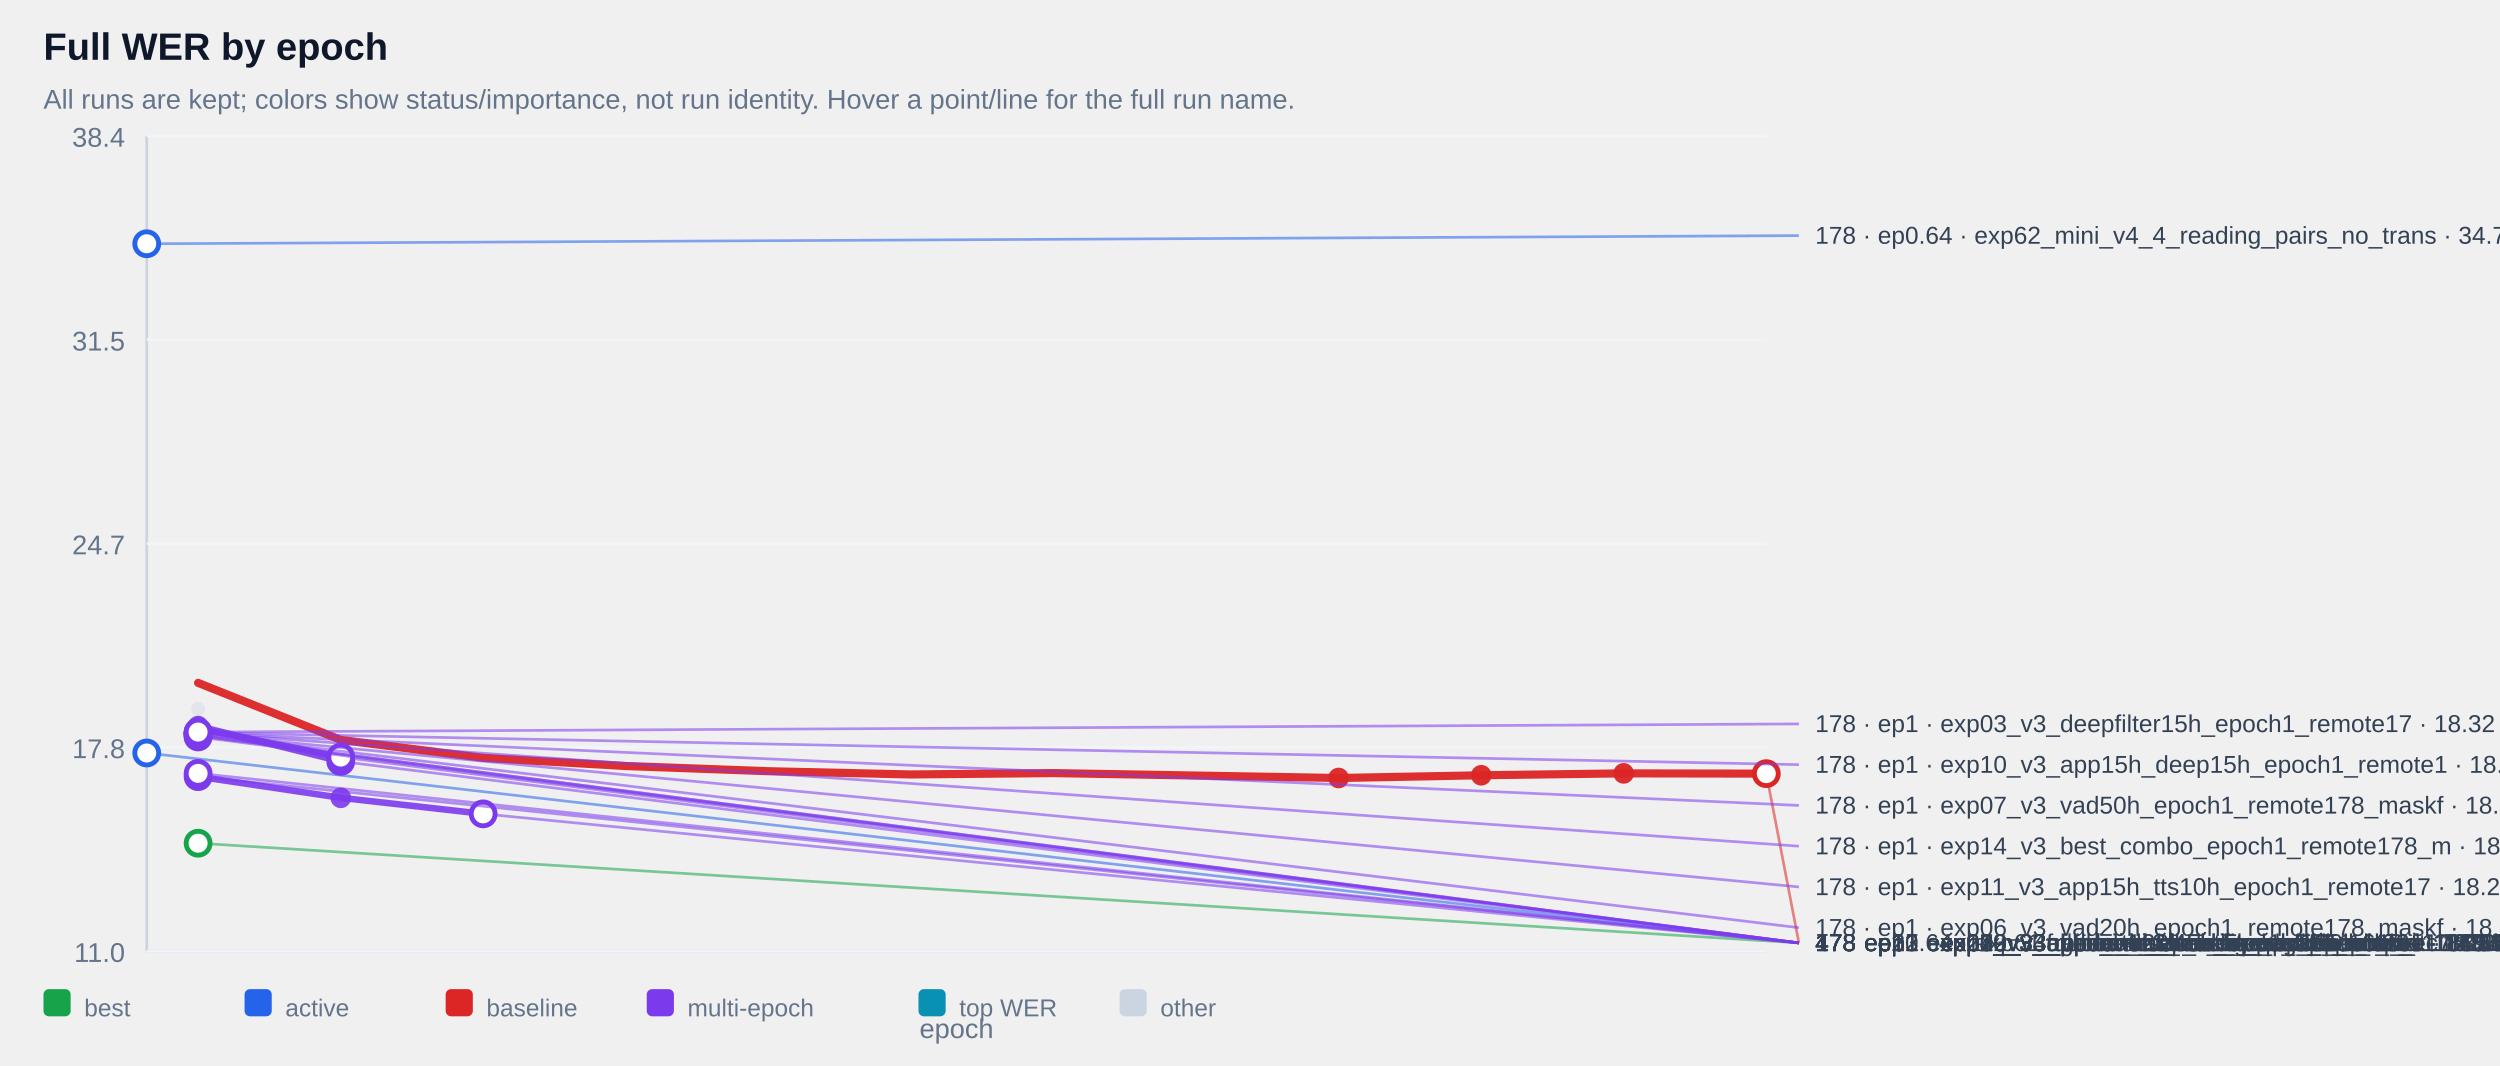
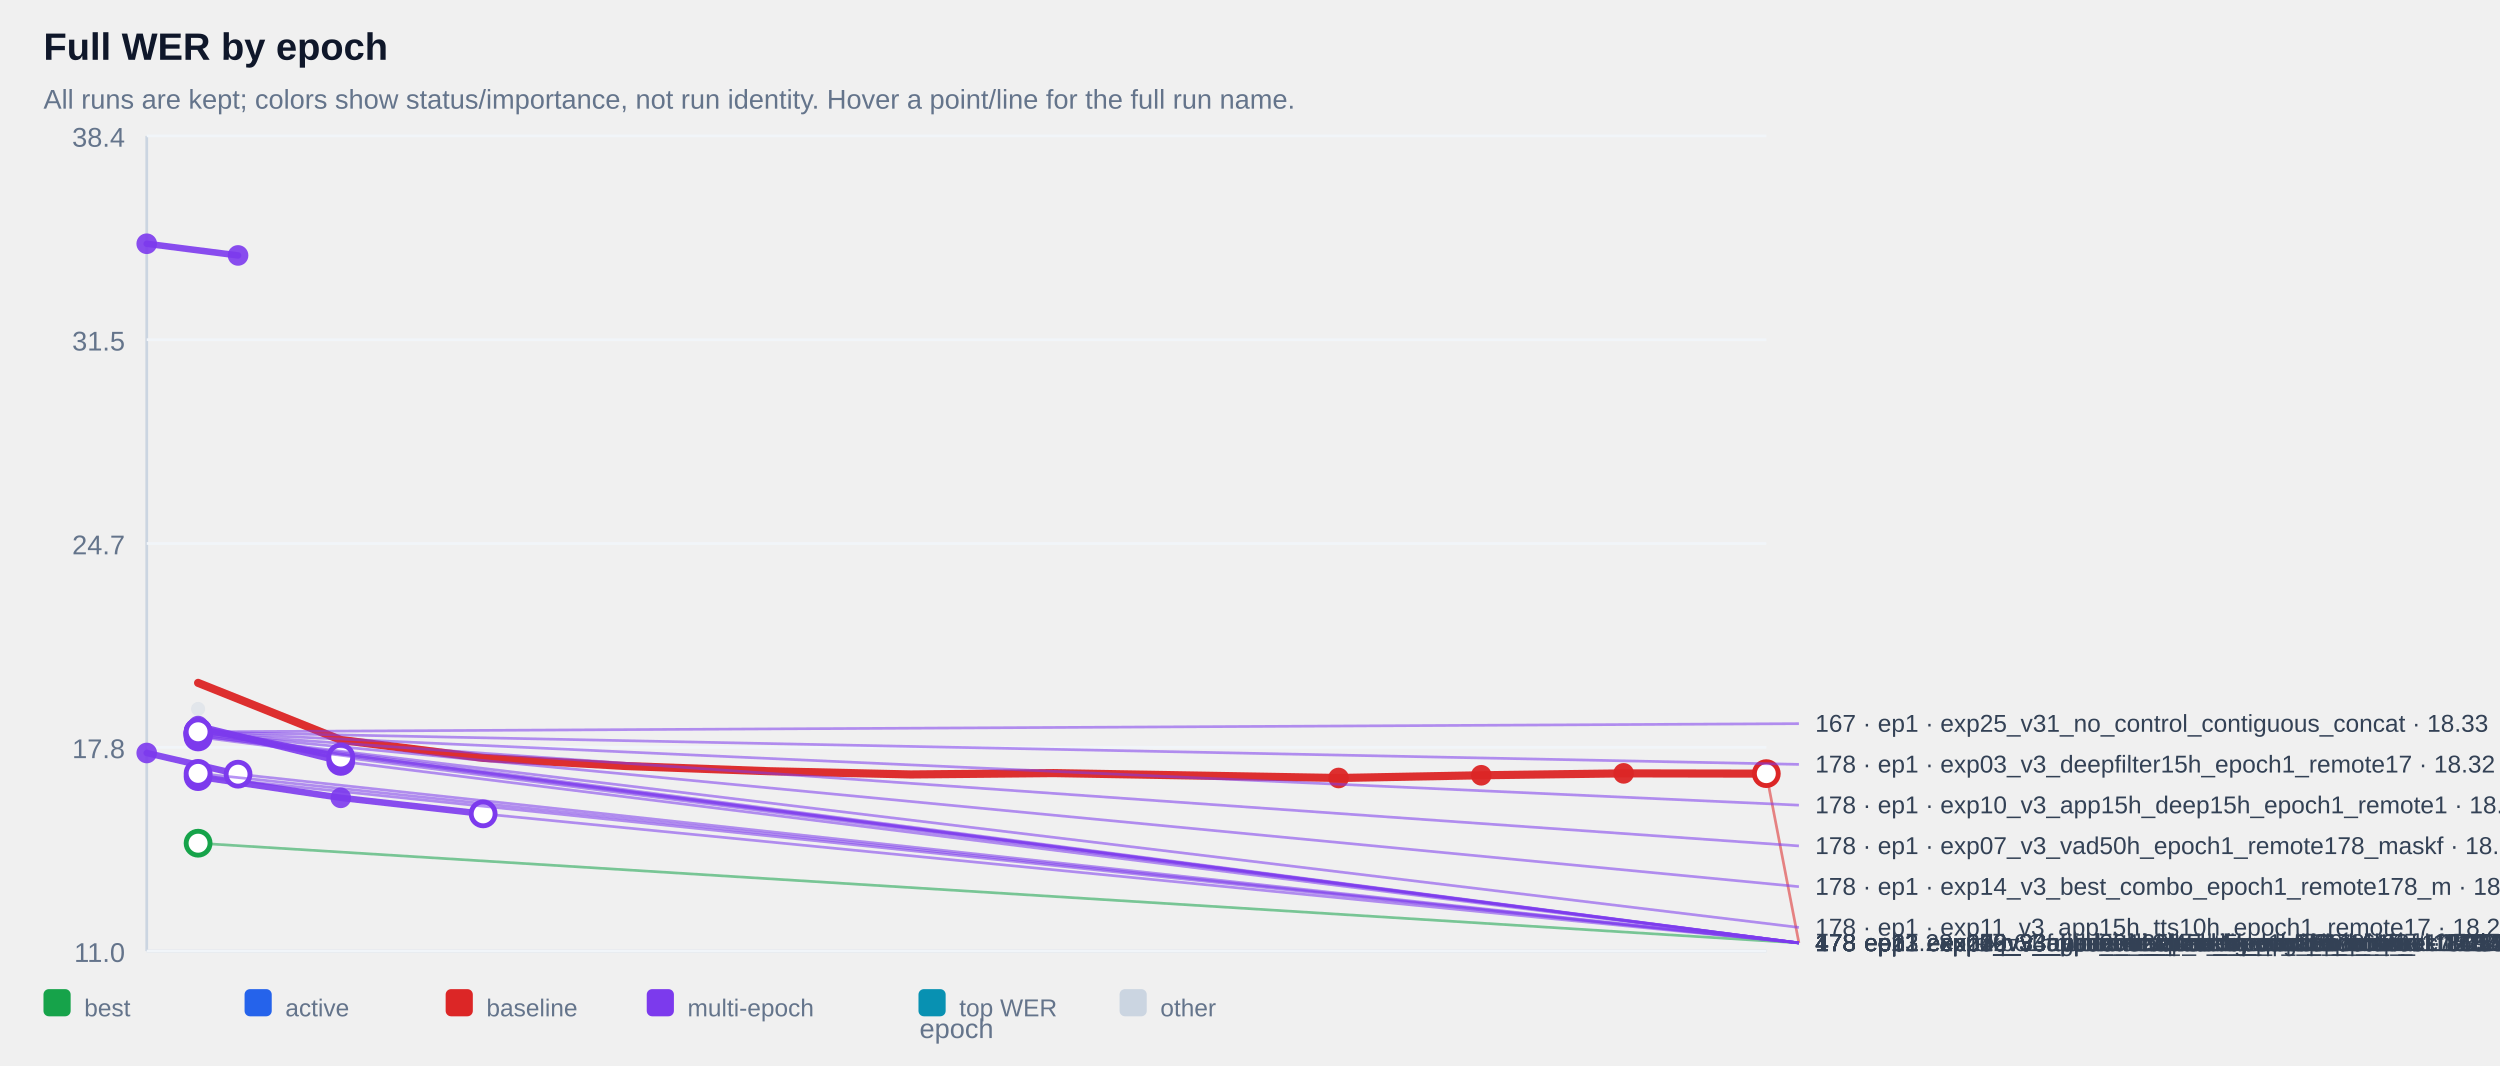
<svg xmlns="http://www.w3.org/2000/svg" width="100%" viewBox="0 0 920 392" style="max-width:920px;background:#ffffff;border:1px solid #e5e7eb;border-radius:10px;">
  <text x="16.0" y="22.0" font-size="14" fill="#0f172a" text-anchor="start" font-family="Arial, sans-serif" font-weight="700">Full WER by epoch</text>
  <text x="16.0" y="40.0" font-size="10" fill="#64748b" text-anchor="start" font-family="Arial, sans-serif" font-weight="400">All runs are kept; colors show status/importance, not run identity. Hover a point/line for the full run name.</text>
  <line x1="54" y1="50" x2="54" y2="350" stroke="#cbd5e1" />
  <line x1="54" y1="350" x2="650" y2="350" stroke="#cbd5e1" />
  <line x1="54" y1="350.0" x2="650" y2="350.0" stroke="#f1f5f9" />
  <text x="46.0" y="354.0" font-size="10" fill="#64748b" text-anchor="end" font-family="Arial, sans-serif" font-weight="400">11.0</text>
  <line x1="54" y1="275.0" x2="650" y2="275.0" stroke="#f1f5f9" />
  <text x="46.0" y="279.0" font-size="10" fill="#64748b" text-anchor="end" font-family="Arial, sans-serif" font-weight="400">17.8</text>
  <line x1="54" y1="200.0" x2="650" y2="200.0" stroke="#f1f5f9" />
  <text x="46.0" y="204.0" font-size="10" fill="#64748b" text-anchor="end" font-family="Arial, sans-serif" font-weight="400">24.7</text>
  <line x1="54" y1="125.0" x2="650" y2="125.0" stroke="#f1f5f9" />
  <text x="46.0" y="129.0" font-size="10" fill="#64748b" text-anchor="end" font-family="Arial, sans-serif" font-weight="400">31.5</text>
  <line x1="54" y1="50.0" x2="650" y2="50.0" stroke="#f1f5f9" />
  <text x="46.0" y="54.0" font-size="10" fill="#64748b" text-anchor="end" font-family="Arial, sans-serif" font-weight="400">38.4</text>
  <g opacity="0.38">
    <circle cx="72.9" cy="260.9" r="2.6" fill="#cbd5e1" />
  </g>
  <g opacity="0.90">
+     <polyline points="54.0,89.7 87.6,94.0" fill="none" stroke="#7c3aed" stroke-width="2.4" stroke-linecap="round" stroke-linejoin="round" />
+   </g>
+   <g opacity="0.90">
+     <circle cx="54.0" cy="89.7" r="3.8" fill="#7c3aed" />
+   </g>
+   <g opacity="0.90">
+     <circle cx="87.6" cy="94.0" r="3.8" fill="#7c3aed" />
+   </g>
+   <g opacity="0.90">
    <polyline points="72.9,267.8 72.9,267.8" fill="none" stroke="#7c3aed" stroke-width="2.4" stroke-linecap="round" stroke-linejoin="round" />
  </g>
  <g opacity="0.90">
    <circle cx="72.9" cy="267.8" r="3.8" fill="#7c3aed" />
  </g>
  <g opacity="0.90">
    <circle cx="72.9" cy="267.8" r="3.8" fill="#7c3aed" />
  </g>
  <g opacity="0.90">
    <polyline points="72.9,267.9 72.9,267.9" fill="none" stroke="#7c3aed" stroke-width="2.4" stroke-linecap="round" stroke-linejoin="round" />
  </g>
  <g opacity="0.90">
    <circle cx="72.9" cy="267.9" r="3.8" fill="#7c3aed" />
  </g>
  <g opacity="0.90">
    <circle cx="72.9" cy="267.9" r="3.8" fill="#7c3aed" />
  </g>
  <g opacity="0.90">
    <polyline points="72.9,268.4 72.9,268.4" fill="none" stroke="#7c3aed" stroke-width="2.4" stroke-linecap="round" stroke-linejoin="round" />
  </g>
  <g opacity="0.90">
    <circle cx="72.9" cy="268.4" r="3.8" fill="#7c3aed" />
  </g>
  <g opacity="0.90">
    <circle cx="72.9" cy="268.4" r="3.8" fill="#7c3aed" />
  </g>
  <g opacity="0.90">
    <polyline points="72.9,268.4 72.9,268.4" fill="none" stroke="#7c3aed" stroke-width="2.4" stroke-linecap="round" stroke-linejoin="round" />
  </g>
  <g opacity="0.90">
    <circle cx="72.9" cy="268.4" r="3.8" fill="#7c3aed" />
  </g>
  <g opacity="0.90">
    <circle cx="72.9" cy="268.4" r="3.8" fill="#7c3aed" />
  </g>
  <g opacity="0.90">
    <polyline points="72.9,268.5 72.9,268.5" fill="none" stroke="#7c3aed" stroke-width="2.4" stroke-linecap="round" stroke-linejoin="round" />
  </g>
  <g opacity="0.90">
    <circle cx="72.9" cy="268.5" r="3.8" fill="#7c3aed" />
  </g>
  <g opacity="0.90">
    <circle cx="72.9" cy="268.5" r="3.8" fill="#7c3aed" />
  </g>
  <g opacity="0.90">
    <polyline points="72.9,268.6 72.9,268.6" fill="none" stroke="#7c3aed" stroke-width="2.4" stroke-linecap="round" stroke-linejoin="round" />
  </g>
  <g opacity="0.90">
    <circle cx="72.9" cy="268.6" r="3.8" fill="#7c3aed" />
  </g>
  <g opacity="0.90">
    <circle cx="72.9" cy="268.6" r="3.8" fill="#7c3aed" />
  </g>
  <g opacity="0.90">
    <polyline points="72.9,268.7 72.9,268.7" fill="none" stroke="#7c3aed" stroke-width="2.4" stroke-linecap="round" stroke-linejoin="round" />
  </g>
  <g opacity="0.90">
    <circle cx="72.9" cy="268.7" r="3.8" fill="#7c3aed" />
  </g>
  <g opacity="0.90">
    <circle cx="72.9" cy="268.7" r="3.8" fill="#7c3aed" />
  </g>
  <g opacity="0.90">
    <polyline points="72.9,268.8 72.9,268.8" fill="none" stroke="#7c3aed" stroke-width="2.4" stroke-linecap="round" stroke-linejoin="round" />
  </g>
  <g opacity="0.90">
    <circle cx="72.9" cy="268.8" r="3.8" fill="#7c3aed" />
  </g>
  <g opacity="0.90">
    <circle cx="72.9" cy="268.8" r="3.8" fill="#7c3aed" />
  </g>
  <g opacity="0.90">
    <polyline points="72.9,269.0 72.9,269.0" fill="none" stroke="#7c3aed" stroke-width="2.4" stroke-linecap="round" stroke-linejoin="round" />
  </g>
  <g opacity="0.90">
    <circle cx="72.9" cy="269.0" r="3.8" fill="#7c3aed" />
  </g>
  <g opacity="0.90">
    <circle cx="72.9" cy="269.0" r="3.8" fill="#7c3aed" />
  </g>
  <g opacity="0.90">
    <polyline points="72.9,269.2 72.9,269.2" fill="none" stroke="#7c3aed" stroke-width="2.4" stroke-linecap="round" stroke-linejoin="round" />
  </g>
  <g opacity="0.90">
    <circle cx="72.9" cy="269.2" r="3.8" fill="#7c3aed" />
  </g>
  <g opacity="0.90">
    <circle cx="72.9" cy="269.2" r="3.8" fill="#7c3aed" />
  </g>
  <g opacity="0.90">
    <polyline points="72.9,269.3 72.9,269.3" fill="none" stroke="#7c3aed" stroke-width="2.4" stroke-linecap="round" stroke-linejoin="round" />
  </g>
  <g opacity="0.90">
    <circle cx="72.9" cy="269.3" r="3.8" fill="#7c3aed" />
  </g>
  <g opacity="0.90">
    <circle cx="72.9" cy="269.3" r="3.8" fill="#7c3aed" />
  </g>
  <g opacity="0.90">
    <polyline points="72.9,269.4 72.9,269.4" fill="none" stroke="#7c3aed" stroke-width="2.4" stroke-linecap="round" stroke-linejoin="round" />
  </g>
  <g opacity="0.90">
    <circle cx="72.9" cy="269.4" r="3.8" fill="#7c3aed" />
  </g>
  <g opacity="0.90">
    <circle cx="72.9" cy="269.4" r="3.8" fill="#7c3aed" />
  </g>
  <g opacity="0.90">
    <polyline points="72.9,269.6 72.9,269.6" fill="none" stroke="#7c3aed" stroke-width="2.4" stroke-linecap="round" stroke-linejoin="round" />
  </g>
  <g opacity="0.90">
    <circle cx="72.9" cy="269.6" r="3.8" fill="#7c3aed" />
  </g>
  <g opacity="0.90">
    <circle cx="72.9" cy="269.6" r="3.8" fill="#7c3aed" />
  </g>
  <g opacity="0.90">
    <polyline points="72.9,269.8 72.9,269.8" fill="none" stroke="#7c3aed" stroke-width="2.4" stroke-linecap="round" stroke-linejoin="round" />
  </g>
  <g opacity="0.90">
    <circle cx="72.9" cy="269.8" r="3.8" fill="#7c3aed" />
  </g>
  <g opacity="0.90">
    <circle cx="72.9" cy="269.8" r="3.8" fill="#7c3aed" />
  </g>
  <g opacity="0.90">
    <polyline points="72.9,269.8 72.9,269.8" fill="none" stroke="#7c3aed" stroke-width="2.4" stroke-linecap="round" stroke-linejoin="round" />
  </g>
  <g opacity="0.90">
    <circle cx="72.9" cy="269.8" r="3.8" fill="#7c3aed" />
  </g>
  <g opacity="0.90">
    <circle cx="72.9" cy="269.8" r="3.8" fill="#7c3aed" />
  </g>
  <g opacity="0.90">
    <polyline points="72.9,270.1 72.9,270.1" fill="none" stroke="#7c3aed" stroke-width="2.4" stroke-linecap="round" stroke-linejoin="round" />
  </g>
  <g opacity="0.90">
    <circle cx="72.9" cy="270.1" r="3.8" fill="#7c3aed" />
  </g>
  <g opacity="0.90">
    <circle cx="72.9" cy="270.1" r="3.8" fill="#7c3aed" />
  </g>
  <g opacity="0.90">
    <polyline points="72.9,270.1 72.9,270.1" fill="none" stroke="#7c3aed" stroke-width="2.4" stroke-linecap="round" stroke-linejoin="round" />
  </g>
  <g opacity="0.90">
    <circle cx="72.9" cy="270.1" r="3.8" fill="#7c3aed" />
  </g>
  <g opacity="0.90">
    <circle cx="72.9" cy="270.1" r="3.8" fill="#7c3aed" />
  </g>
  <g opacity="0.90">
    <polyline points="72.9,270.7 72.9,270.7" fill="none" stroke="#7c3aed" stroke-width="2.4" stroke-linecap="round" stroke-linejoin="round" />
  </g>
  <g opacity="0.90">
    <circle cx="72.9" cy="270.7" r="3.8" fill="#7c3aed" />
  </g>
  <g opacity="0.90">
    <circle cx="72.9" cy="270.7" r="3.8" fill="#7c3aed" />
  </g>
  <g opacity="0.90">
    <polyline points="72.9,270.7 72.9,270.7" fill="none" stroke="#7c3aed" stroke-width="2.4" stroke-linecap="round" stroke-linejoin="round" />
  </g>
  <g opacity="0.90">
    <circle cx="72.9" cy="270.7" r="3.8" fill="#7c3aed" />
  </g>
  <g opacity="0.90">
    <circle cx="72.9" cy="270.7" r="3.8" fill="#7c3aed" />
  </g>
  <g opacity="0.90">
    <polyline points="72.9,271.2 72.9,271.2" fill="none" stroke="#7c3aed" stroke-width="2.4" stroke-linecap="round" stroke-linejoin="round" />
  </g>
  <g opacity="0.90">
    <circle cx="72.9" cy="271.2" r="3.8" fill="#7c3aed" />
  </g>
  <g opacity="0.90">
    <circle cx="72.9" cy="271.2" r="3.8" fill="#7c3aed" />
  </g>
  <g opacity="0.90">
    <polyline points="72.9,268.1 125.4,278.6" fill="none" stroke="#7c3aed" stroke-width="2.4" stroke-linecap="round" stroke-linejoin="round" />
  </g>
  <g opacity="0.90">
    <circle cx="72.9" cy="268.1" r="3.8" fill="#7c3aed" />
  </g>
  <g opacity="0.90">
    <circle cx="125.4" cy="278.6" r="3.8" fill="#7c3aed" />
  </g>
  <g opacity="0.90">
    <polyline points="72.9,267.2 125.4,280.2" fill="none" stroke="#7c3aed" stroke-width="2.4" stroke-linecap="round" stroke-linejoin="round" />
  </g>
  <g opacity="0.90">
    <circle cx="72.9" cy="267.2" r="3.8" fill="#7c3aed" />
  </g>
  <g opacity="0.90">
    <circle cx="125.4" cy="280.2" r="3.8" fill="#7c3aed" />
  </g>
  <g opacity="0.90">
    <polyline points="72.9,284.6 72.9,284.6" fill="none" stroke="#7c3aed" stroke-width="2.4" stroke-linecap="round" stroke-linejoin="round" />
  </g>
  <g opacity="0.90">
    <circle cx="72.9" cy="284.6" r="3.8" fill="#7c3aed" />
  </g>
  <g opacity="0.90">
    <circle cx="72.9" cy="284.6" r="3.8" fill="#7c3aed" />
  </g>
  <g opacity="0.90">
+     <polyline points="54.0,277.1 87.6,284.9" fill="none" stroke="#7c3aed" stroke-width="2.4" stroke-linecap="round" stroke-linejoin="round" />
+   </g>
+   <g opacity="0.90">
+     <circle cx="54.0" cy="277.1" r="3.8" fill="#7c3aed" />
+   </g>
+   <g opacity="0.90">
+     <circle cx="87.6" cy="284.9" r="3.8" fill="#7c3aed" />
+   </g>
+   <g opacity="0.90">
    <polyline points="72.9,285.8 72.9,285.8" fill="none" stroke="#7c3aed" stroke-width="2.4" stroke-linecap="round" stroke-linejoin="round" />
  </g>
  <g opacity="0.90">
    <circle cx="72.9" cy="285.8" r="3.8" fill="#7c3aed" />
  </g>
  <g opacity="0.90">
    <circle cx="72.9" cy="285.8" r="3.8" fill="#7c3aed" />
  </g>
  <g opacity="0.90">
    <polyline points="72.9,285.8 125.4,293.6 177.8,299.5" fill="none" stroke="#7c3aed" stroke-width="2.4" stroke-linecap="round" stroke-linejoin="round" />
  </g>
  <g opacity="0.90">
    <circle cx="72.9" cy="285.8" r="3.8" fill="#7c3aed" />
  </g>
  <g opacity="0.90">
    <circle cx="125.4" cy="293.6" r="3.8" fill="#7c3aed" />
  </g>
  <g opacity="0.90">
    <circle cx="177.8" cy="299.5" r="3.8" fill="#7c3aed" />
  </g>
  <g opacity="0.95">
    <polyline points="72.9,251.3 125.4,272.3 177.8,278.9 230.3,281.9 282.7,283.8 335.2,285.0 387.7,284.5 440.1,285.4 492.6,286.3 545.1,285.3 597.5,284.6 650.0,284.7" fill="none" stroke="#dc2626" stroke-width="3.0" stroke-linecap="round" stroke-linejoin="round" />
  </g>
  <g opacity="0.95">
    <circle cx="492.6" cy="286.3" r="3.8" fill="#dc2626" />
  </g>
  <g opacity="0.95">
    <circle cx="545.1" cy="285.3" r="3.8" fill="#dc2626" />
  </g>
  <g opacity="0.95">
    <circle cx="597.5" cy="284.6" r="3.8" fill="#dc2626" />
  </g>
  <g opacity="0.95">
    <circle cx="650.0" cy="284.7" r="3.8" fill="#dc2626" />
-   </g>
-   <g opacity="1.00">
-     <circle cx="54.0" cy="89.7" r="3.8" fill="#2563eb" />
-   </g>
-   <g opacity="1.00">
-     <circle cx="54.0" cy="277.1" r="3.8" fill="#2563eb" />
  </g>
  <g opacity="1.00">
    <polyline points="72.9,310.3 72.9,310.3" fill="none" stroke="#16a34a" stroke-width="3.4" stroke-linecap="round" stroke-linejoin="round" />
  </g>
  <g opacity="1.00">
    <circle cx="72.9" cy="310.3" r="3.8" fill="#16a34a" />
  </g>
  <g opacity="1.00">
    <circle cx="72.9" cy="310.3" r="3.8" fill="#16a34a" />
  </g>
  <line x1="72.9" y1="310.3" x2="662.0" y2="347.0" stroke="#16a34a" stroke-width="1" opacity="0.55" />
  <circle cx="72.9" cy="310.3" r="4.4" fill="#ffffff" stroke="#16a34a" stroke-width="1.8" />
  <text x="668.0" y="350.0" font-size="9" fill="#334155" text-anchor="start" font-family="Arial, sans-serif" font-weight="400">178 · ep1 · exp29_v4_verbatim_baseline_epoch1_remo · 14.58</text>
-   <line x1="54.0" y1="277.1" x2="662.0" y2="347.0" stroke="#2563eb" stroke-width="1" opacity="0.55" />
-   <circle cx="54.0" cy="277.1" r="4.4" fill="#ffffff" stroke="#2563eb" stroke-width="1.8" />
-   <text x="668.0" y="350.0" font-size="9" fill="#334155" text-anchor="start" font-family="Arial, sans-serif" font-weight="400">178 · ep0.64 · exp61_mini_v4_3_no_translation_mismatc · 17.62</text>
-   <line x1="54.0" y1="89.7" x2="662.0" y2="86.7" stroke="#2563eb" stroke-width="1" opacity="0.55" />
-   <circle cx="54.0" cy="89.7" r="4.4" fill="#ffffff" stroke="#2563eb" stroke-width="1.8" />
-   <text x="668.0" y="89.7" font-size="9" fill="#334155" text-anchor="start" font-family="Arial, sans-serif" font-weight="400">178 · ep0.64 · exp62_mini_v4_4_reading_pairs_no_trans · 34.75</text>
  <line x1="650.0" y1="284.7" x2="662.0" y2="347.0" stroke="#dc2626" stroke-width="1" opacity="0.55" />
  <circle cx="650.0" cy="284.7" r="4.4" fill="#ffffff" stroke="#dc2626" stroke-width="1.8" />
  <text x="668.0" y="350.0" font-size="9" fill="#334155" text-anchor="start" font-family="Arial, sans-serif" font-weight="400">47 · ep12 · exp00_v3_baseline_maskfix_bsz16 · 16.92</text>
  <line x1="177.8" y1="299.5" x2="662.0" y2="347.0" stroke="#7c3aed" stroke-width="1" opacity="0.55" />
  <circle cx="177.8" cy="299.5" r="4.4" fill="#ffffff" stroke="#7c3aed" stroke-width="1.8" />
  <text x="668.0" y="350.0" font-size="9" fill="#334155" text-anchor="start" font-family="Arial, sans-serif" font-weight="400">178 · ep3 · exp22_v3_atcosim_epoch5_epoch5_remote1 · 15.57</text>
  <line x1="72.9" y1="285.8" x2="662.0" y2="347.0" stroke="#7c3aed" stroke-width="1" opacity="0.55" />
  <circle cx="72.9" cy="285.8" r="4.4" fill="#ffffff" stroke="#7c3aed" stroke-width="1.8" />
  <text x="668.0" y="350.0" font-size="9" fill="#334155" text-anchor="start" font-family="Arial, sans-serif" font-weight="400">178 · ep1 · exp19_v3_open_atc_best_general20h_epoc · 16.82</text>
+   <line x1="87.6" y1="284.9" x2="662.0" y2="347.0" stroke="#7c3aed" stroke-width="1" opacity="0.55" />
+   <circle cx="87.6" cy="284.9" r="4.4" fill="#ffffff" stroke="#7c3aed" stroke-width="1.8" />
+   <text x="668.0" y="350.0" font-size="9" fill="#334155" text-anchor="start" font-family="Arial, sans-serif" font-weight="400">178 · ep1.28 · exp61_mini_v4_3_no_translation_mismatc · 16.90</text>
  <line x1="72.9" y1="284.6" x2="662.0" y2="347.0" stroke="#7c3aed" stroke-width="1" opacity="0.55" />
  <circle cx="72.9" cy="284.6" r="4.4" fill="#ffffff" stroke="#7c3aed" stroke-width="1.8" />
  <text x="668.0" y="350.0" font-size="9" fill="#334155" text-anchor="start" font-family="Arial, sans-serif" font-weight="400">47 · ep1 · exp17_v3_open_atc_atcosim_epoch1_maskf · 16.94</text>
  <line x1="125.4" y1="280.2" x2="662.0" y2="347.0" stroke="#7c3aed" stroke-width="1" opacity="0.55" />
  <circle cx="125.4" cy="280.2" r="4.4" fill="#ffffff" stroke="#7c3aed" stroke-width="1.8" />
  <text x="668.0" y="350.0" font-size="9" fill="#334155" text-anchor="start" font-family="Arial, sans-serif" font-weight="400">47 · ep2 · exp23_v3_appdenoise45h_epoch5_epoch5_l · 17.34</text>
  <line x1="125.4" y1="278.6" x2="662.0" y2="347.0" stroke="#7c3aed" stroke-width="1" opacity="0.55" />
  <circle cx="125.4" cy="278.6" r="4.4" fill="#ffffff" stroke="#7c3aed" stroke-width="1.8" />
  <text x="668.0" y="350.0" font-size="9" fill="#334155" text-anchor="start" font-family="Arial, sans-serif" font-weight="400">47 · ep2 · exp24_v3_fullmix_balanced_epoch5_epoch · 17.48</text>
  <line x1="72.9" y1="271.2" x2="662.0" y2="347.0" stroke="#7c3aed" stroke-width="1" opacity="0.55" />
  <circle cx="72.9" cy="271.2" r="4.4" fill="#ffffff" stroke="#7c3aed" stroke-width="1.8" />
  <text x="668.0" y="350.0" font-size="9" fill="#334155" text-anchor="start" font-family="Arial, sans-serif" font-weight="400">47 · ep1 · exp02_v3_appdenoise45h_epoch1_local47_ · 18.16</text>
  <line x1="72.9" y1="270.7" x2="662.0" y2="347.0" stroke="#7c3aed" stroke-width="1" opacity="0.55" />
  <circle cx="72.9" cy="270.7" r="4.4" fill="#ffffff" stroke="#7c3aed" stroke-width="1.8" />
  <text x="668.0" y="350.0" font-size="9" fill="#334155" text-anchor="start" font-family="Arial, sans-serif" font-weight="400">178 · ep1 · exp13_v3_general20h_best_aug_epoch1_re · 18.20</text>
  <line x1="72.9" y1="270.7" x2="662.0" y2="347.0" stroke="#7c3aed" stroke-width="1" opacity="0.55" />
  <circle cx="72.9" cy="270.7" r="4.4" fill="#ffffff" stroke="#7c3aed" stroke-width="1.8" />
  <text x="668.0" y="350.0" font-size="9" fill="#334155" text-anchor="start" font-family="Arial, sans-serif" font-weight="400">178 · ep1 · exp20_v3_fullmix_balanced_v1_epoch1_re · 18.21</text>
-   <line x1="72.9" y1="270.1" x2="662.0" y2="341.4" stroke="#7c3aed" stroke-width="1" opacity="0.55" />
+   <line x1="72.9" y1="270.1" x2="662.0" y2="347.0" stroke="#7c3aed" stroke-width="1" opacity="0.55" />
  <circle cx="72.9" cy="270.1" r="4.4" fill="#ffffff" stroke="#7c3aed" stroke-width="1.8" />
-   <text x="668.0" y="344.4" font-size="9" fill="#334155" text-anchor="start" font-family="Arial, sans-serif" font-weight="400">178 · ep1 · exp06_v3_vad20h_epoch1_remote178_maskf · 18.26</text>
-   <line x1="72.9" y1="270.1" x2="662.0" y2="326.4" stroke="#7c3aed" stroke-width="1" opacity="0.55" />
+   <text x="668.0" y="350.0" font-size="9" fill="#334155" text-anchor="start" font-family="Arial, sans-serif" font-weight="400">178 · ep1 · exp06_v3_vad20h_epoch1_remote178_maskf · 18.26</text>
+   <line x1="72.9" y1="270.1" x2="662.0" y2="341.3" stroke="#7c3aed" stroke-width="1" opacity="0.55" />
  <circle cx="72.9" cy="270.1" r="4.4" fill="#ffffff" stroke="#7c3aed" stroke-width="1.8" />
-   <text x="668.0" y="329.4" font-size="9" fill="#334155" text-anchor="start" font-family="Arial, sans-serif" font-weight="400">178 · ep1 · exp11_v3_app15h_tts10h_epoch1_remote17 · 18.26</text>
-   <line x1="72.9" y1="269.8" x2="662.0" y2="311.4" stroke="#7c3aed" stroke-width="1" opacity="0.55" />
+   <text x="668.0" y="344.3" font-size="9" fill="#334155" text-anchor="start" font-family="Arial, sans-serif" font-weight="400">178 · ep1 · exp11_v3_app15h_tts10h_epoch1_remote17 · 18.26</text>
+   <line x1="72.9" y1="269.8" x2="662.0" y2="326.3" stroke="#7c3aed" stroke-width="1" opacity="0.55" />
  <circle cx="72.9" cy="269.8" r="4.4" fill="#ffffff" stroke="#7c3aed" stroke-width="1.8" />
-   <text x="668.0" y="314.4" font-size="9" fill="#334155" text-anchor="start" font-family="Arial, sans-serif" font-weight="400">178 · ep1 · exp14_v3_best_combo_epoch1_remote178_m · 18.28</text>
-   <line x1="72.9" y1="269.8" x2="662.0" y2="296.4" stroke="#7c3aed" stroke-width="1" opacity="0.55" />
+   <text x="668.0" y="329.3" font-size="9" fill="#334155" text-anchor="start" font-family="Arial, sans-serif" font-weight="400">178 · ep1 · exp14_v3_best_combo_epoch1_remote178_m · 18.28</text>
+   <line x1="72.9" y1="269.8" x2="662.0" y2="311.3" stroke="#7c3aed" stroke-width="1" opacity="0.55" />
  <circle cx="72.9" cy="269.8" r="4.4" fill="#ffffff" stroke="#7c3aed" stroke-width="1.8" />
-   <text x="668.0" y="299.4" font-size="9" fill="#334155" text-anchor="start" font-family="Arial, sans-serif" font-weight="400">178 · ep1 · exp07_v3_vad50h_epoch1_remote178_maskf · 18.29</text>
-   <line x1="72.9" y1="269.6" x2="662.0" y2="281.4" stroke="#7c3aed" stroke-width="1" opacity="0.55" />
+   <text x="668.0" y="314.3" font-size="9" fill="#334155" text-anchor="start" font-family="Arial, sans-serif" font-weight="400">178 · ep1 · exp07_v3_vad50h_epoch1_remote178_maskf · 18.29</text>
+   <line x1="72.9" y1="269.6" x2="662.0" y2="296.3" stroke="#7c3aed" stroke-width="1" opacity="0.55" />
  <circle cx="72.9" cy="269.6" r="4.4" fill="#ffffff" stroke="#7c3aed" stroke-width="1.8" />
-   <text x="668.0" y="284.4" font-size="9" fill="#334155" text-anchor="start" font-family="Arial, sans-serif" font-weight="400">178 · ep1 · exp10_v3_app15h_deep15h_epoch1_remote1 · 18.30</text>
-   <line x1="72.9" y1="269.4" x2="662.0" y2="266.4" stroke="#7c3aed" stroke-width="1" opacity="0.55" />
+   <text x="668.0" y="299.3" font-size="9" fill="#334155" text-anchor="start" font-family="Arial, sans-serif" font-weight="400">178 · ep1 · exp10_v3_app15h_deep15h_epoch1_remote1 · 18.30</text>
+   <line x1="72.9" y1="269.4" x2="662.0" y2="281.3" stroke="#7c3aed" stroke-width="1" opacity="0.55" />
  <circle cx="72.9" cy="269.4" r="4.4" fill="#ffffff" stroke="#7c3aed" stroke-width="1.8" />
-   <text x="668.0" y="269.4" font-size="9" fill="#334155" text-anchor="start" font-family="Arial, sans-serif" font-weight="400">178 · ep1 · exp03_v3_deepfilter15h_epoch1_remote17 · 18.32</text>
+   <text x="668.0" y="284.3" font-size="9" fill="#334155" text-anchor="start" font-family="Arial, sans-serif" font-weight="400">178 · ep1 · exp03_v3_deepfilter15h_epoch1_remote17 · 18.32</text>
+   <line x1="72.9" y1="269.3" x2="662.0" y2="266.3" stroke="#7c3aed" stroke-width="1" opacity="0.55" />
+   <circle cx="72.9" cy="269.3" r="4.4" fill="#ffffff" stroke="#7c3aed" stroke-width="1.8" />
+   <text x="668.0" y="269.3" font-size="9" fill="#334155" text-anchor="start" font-family="Arial, sans-serif" font-weight="400">167 · ep1 · exp25_v31_no_control_contiguous_concat · 18.33</text>
  <rect x="16" y="364" width="10" height="10" rx="2" fill="#16a34a" />
  <text x="31.0" y="374.0" font-size="9" fill="#64748b" text-anchor="start" font-family="Arial, sans-serif" font-weight="400">best</text>
  <rect x="90" y="364" width="10" height="10" rx="2" fill="#2563eb" />
  <text x="105.0" y="374.0" font-size="9" fill="#64748b" text-anchor="start" font-family="Arial, sans-serif" font-weight="400">active</text>
  <rect x="164" y="364" width="10" height="10" rx="2" fill="#dc2626" />
  <text x="179.0" y="374.0" font-size="9" fill="#64748b" text-anchor="start" font-family="Arial, sans-serif" font-weight="400">baseline</text>
  <rect x="238" y="364" width="10" height="10" rx="2" fill="#7c3aed" />
  <text x="253.0" y="374.0" font-size="9" fill="#64748b" text-anchor="start" font-family="Arial, sans-serif" font-weight="400">multi-epoch</text>
  <rect x="338" y="364" width="10" height="10" rx="2" fill="#0891b2" />
  <text x="353.0" y="374.0" font-size="9" fill="#64748b" text-anchor="start" font-family="Arial, sans-serif" font-weight="400">top WER</text>
  <rect x="412" y="364" width="10" height="10" rx="2" fill="#cbd5e1" />
  <text x="427.0" y="374.0" font-size="9" fill="#64748b" text-anchor="start" font-family="Arial, sans-serif" font-weight="400">other</text>
  <text x="352.0" y="382.0" font-size="10" fill="#64748b" text-anchor="middle" font-family="Arial, sans-serif" font-weight="400">epoch</text>
</svg>
